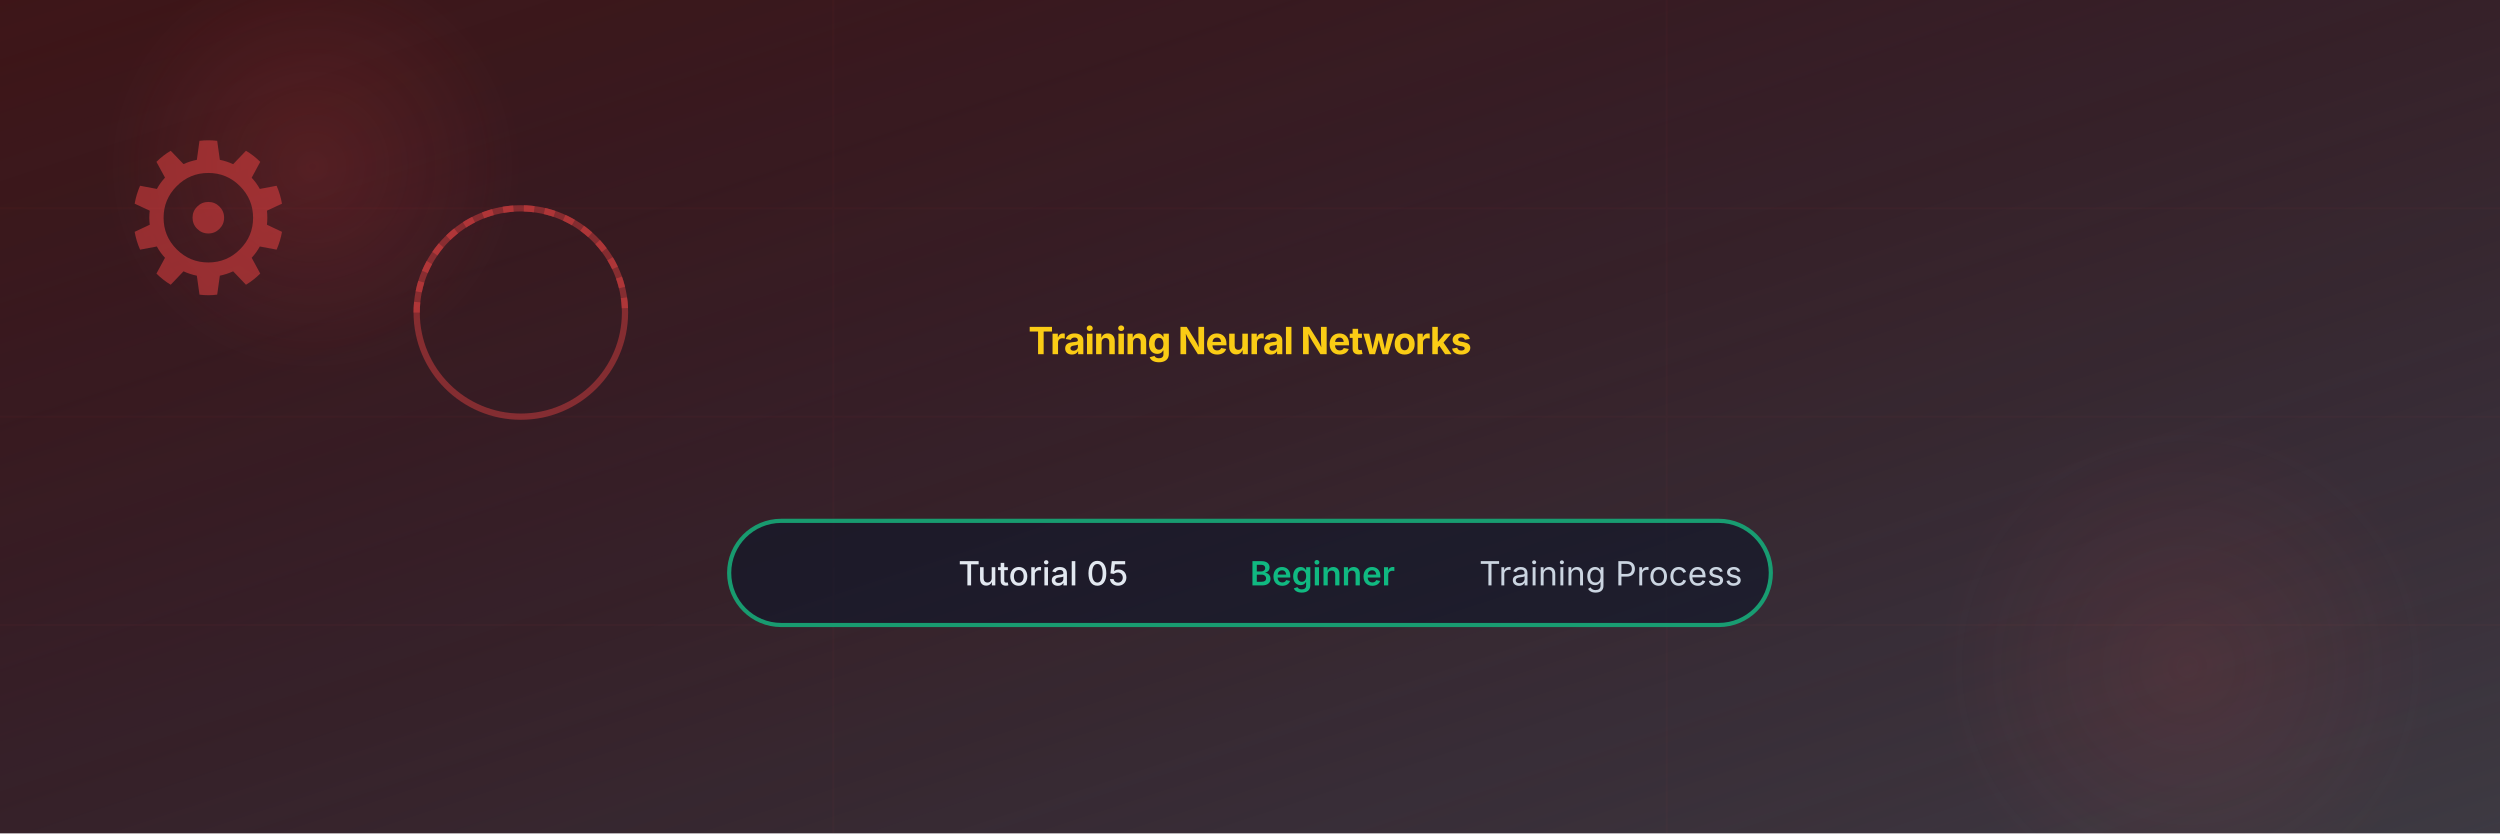
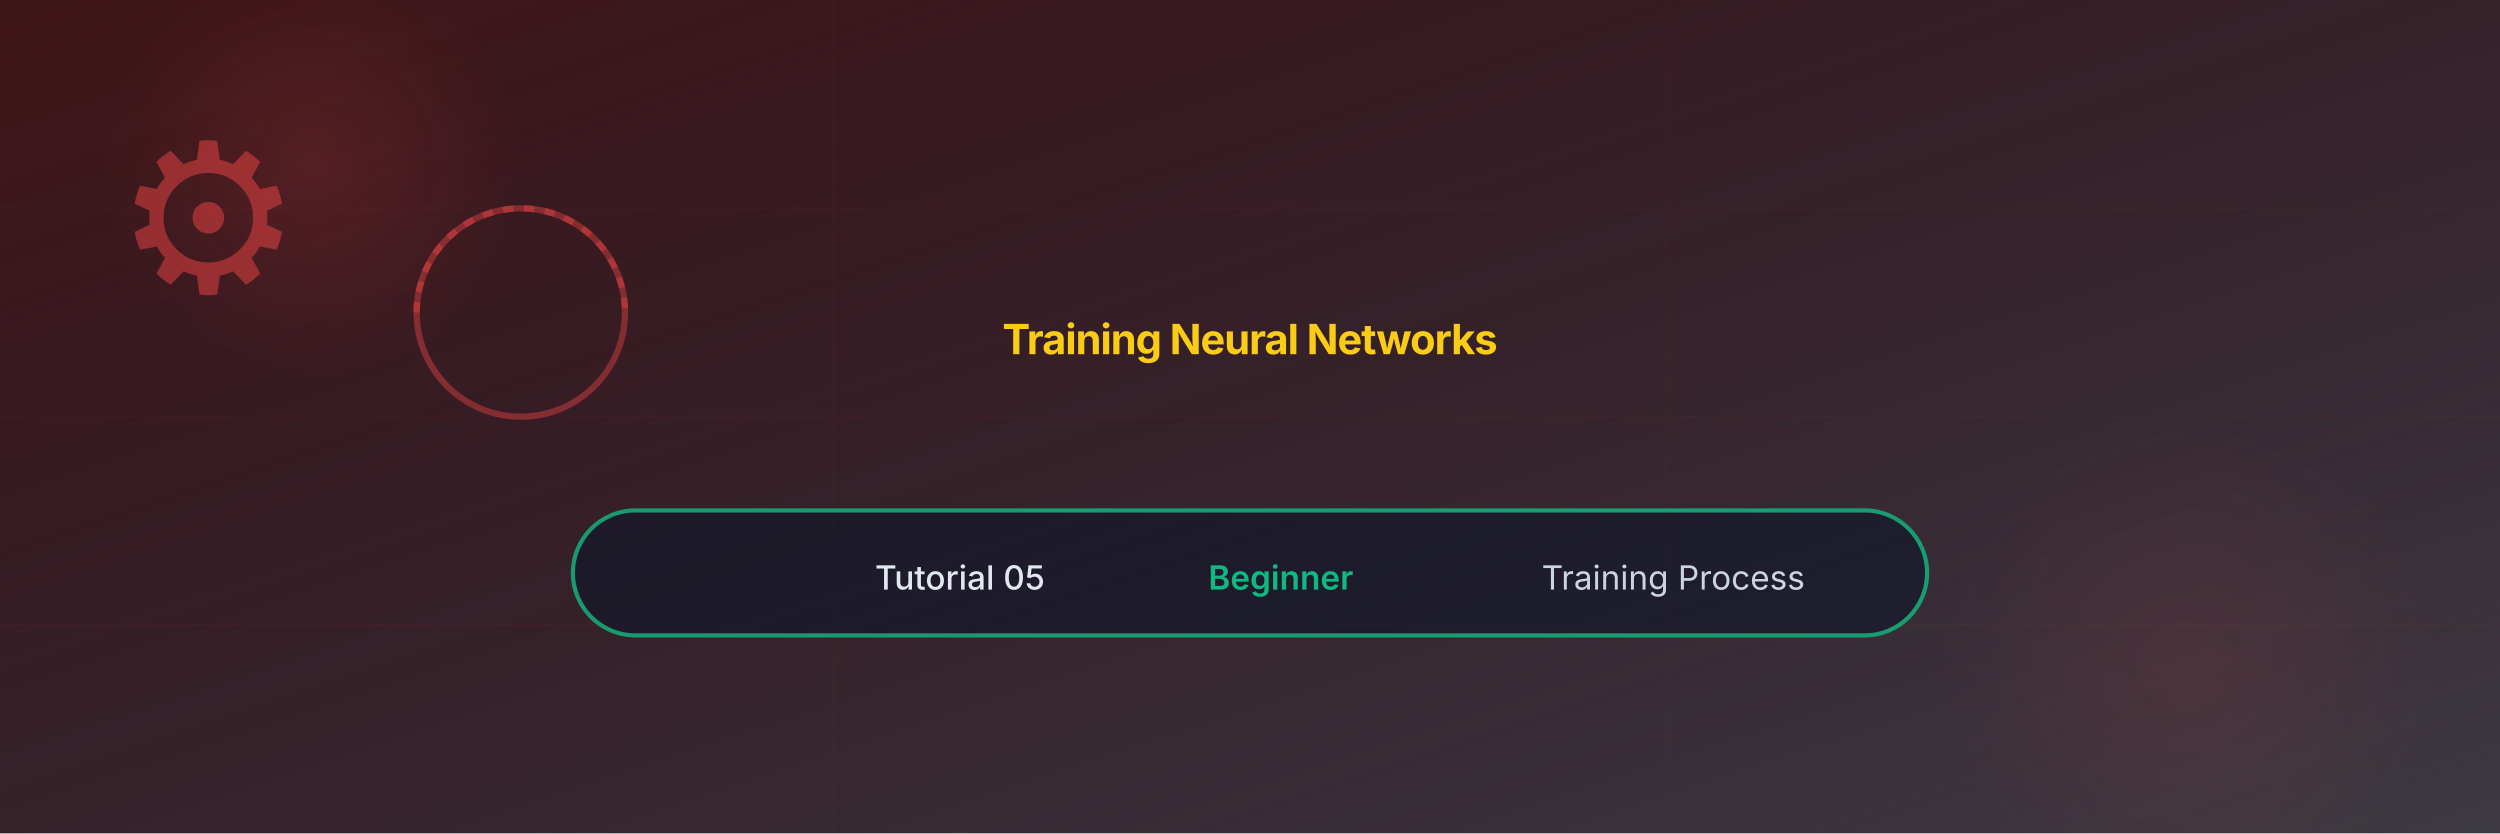
<svg xmlns="http://www.w3.org/2000/svg" width="1200" height="400" viewBox="0 0 1200 400">
  <defs>
    <linearGradient id="bgGrad5" x1="0%" y1="0%" x2="100%" y2="100%">
      <stop offset="0%" style="stop-color:#030609;stop-opacity:1" />
      <stop offset="25%" style="stop-color:#0a0f17;stop-opacity:1" />
      <stop offset="50%" style="stop-color:#151b25;stop-opacity:1" />
      <stop offset="75%" style="stop-color:#242a35;stop-opacity:1" />
      <stop offset="100%" style="stop-color:#343942;stop-opacity:1" />
    </linearGradient>
    <linearGradient id="accentGrad5" x1="0%" y1="0%" x2="100%" y2="100%">
      <stop offset="0%" style="stop-color:#ef4444;stop-opacity:0.25" />
      <stop offset="50%" style="stop-color:#ef4444;stop-opacity:0.15" />
      <stop offset="100%" style="stop-color:#ef4444;stop-opacity:0.05" />
    </linearGradient>
    <radialGradient id="glowRad5" cx="50%" cy="50%">
      <stop offset="0%" style="stop-color:#ef4444;stop-opacity:0.5" />
      <stop offset="100%" style="stop-color:#ef4444;stop-opacity:0" />
    </radialGradient>
  </defs>
  <rect width="1200" height="400" fill="url(#bgGrad5)" />
  <rect width="1200" height="400" fill="url(#accentGrad5)" />
  <circle cx="150" cy="80" r="100" fill="url(#glowRad5)" opacity="0.3" />
  <circle cx="1050" cy="320" r="120" fill="url(#glowRad5)" opacity="0.2" />
  <g transform="translate(0, 0)" opacity="0.7">
    <circle cx="250" cy="150" r="50" fill="none" stroke="#ef4444" stroke-width="3" opacity="0.6" />
    <path d="M 200 150 A 50 50 0 1 1 300 150" fill="none" stroke="#ef4444" stroke-width="3" opacity="0.8" stroke-dasharray="5,5">
      <animateTransform attributeName="transform" type="rotate" values="0 250 150;360 250 150" dur="3s" repeatCount="indefinite" />
    </path>
  </g>
  <g transform="translate(100, 140)" opacity="0.5">
    <text x="0" y="0" font-family="Arial, sans-serif" font-size="100" fill="#ef4444" text-anchor="middle">⚙️</text>
  </g>
  <g opacity="0.03" stroke="#ef4444" stroke-width="1">
    <line x1="0" y1="100" x2="1200" y2="100" />
    <line x1="0" y1="200" x2="1200" y2="200" />
    <line x1="0" y1="300" x2="1200" y2="300" />
    <line x1="400" y1="0" x2="400" y2="400" />
    <line x1="800" y1="0" x2="800" y2="400" />
  </g>
-   <text x="600" y="170" font-family="system-ui, -apple-system, sans-serif" font-size="18" font-weight="700" fill="#facc15" text-anchor="middle" letter-spacing="-0.5px">
+   <text x="600" y="170" font-family="system-ui, -apple-system, sans-serif" font-size="20" font-weight="700" fill="#facc15" text-anchor="middle" letter-spacing="-0.5px">
    Training Neural Networks
  </text>
  <g transform="translate(600, 275)">
-     <rect x="-250" y="-25" width="500" height="50" rx="25" fill="rgba(15, 23, 42, 0.8)" stroke="#10b981" stroke-width="2" opacity="0.8" />
-     <text x="-140" y="6" font-family="system-ui, -apple-system, sans-serif" font-size="16" fill="#e2e8f0" text-anchor="start" font-weight="500">Tutorial 05</text>
-     <text x="0" y="6" font-family="system-ui, -apple-system, sans-serif" font-size="16" fill="#10b981" text-anchor="start" font-weight="600">Beginner</text>
-     <text x="110" y="6" font-family="system-ui, -apple-system, sans-serif" font-size="16" fill="#cbd5e1" text-anchor="start">Training Process</text>
+     <rect x="-325" y="-30" width="650" height="60" rx="30" fill="rgba(15, 23, 42, 0.8)" stroke="#10b981" stroke-width="2" opacity="0.8" />
+     <text x="-180" y="8" font-family="system-ui, -apple-system, sans-serif" font-size="16" fill="#e2e8f0" text-anchor="start" font-weight="500">Tutorial 05</text>
+     <text x="-20" y="8" font-family="system-ui, -apple-system, sans-serif" font-size="16" fill="#10b981" text-anchor="start" font-weight="600">Beginner</text>
+     <text x="140" y="8" font-family="system-ui, -apple-system, sans-serif" font-size="16" fill="#cbd5e1" text-anchor="start">Training Process</text>
  </g>
</svg>
